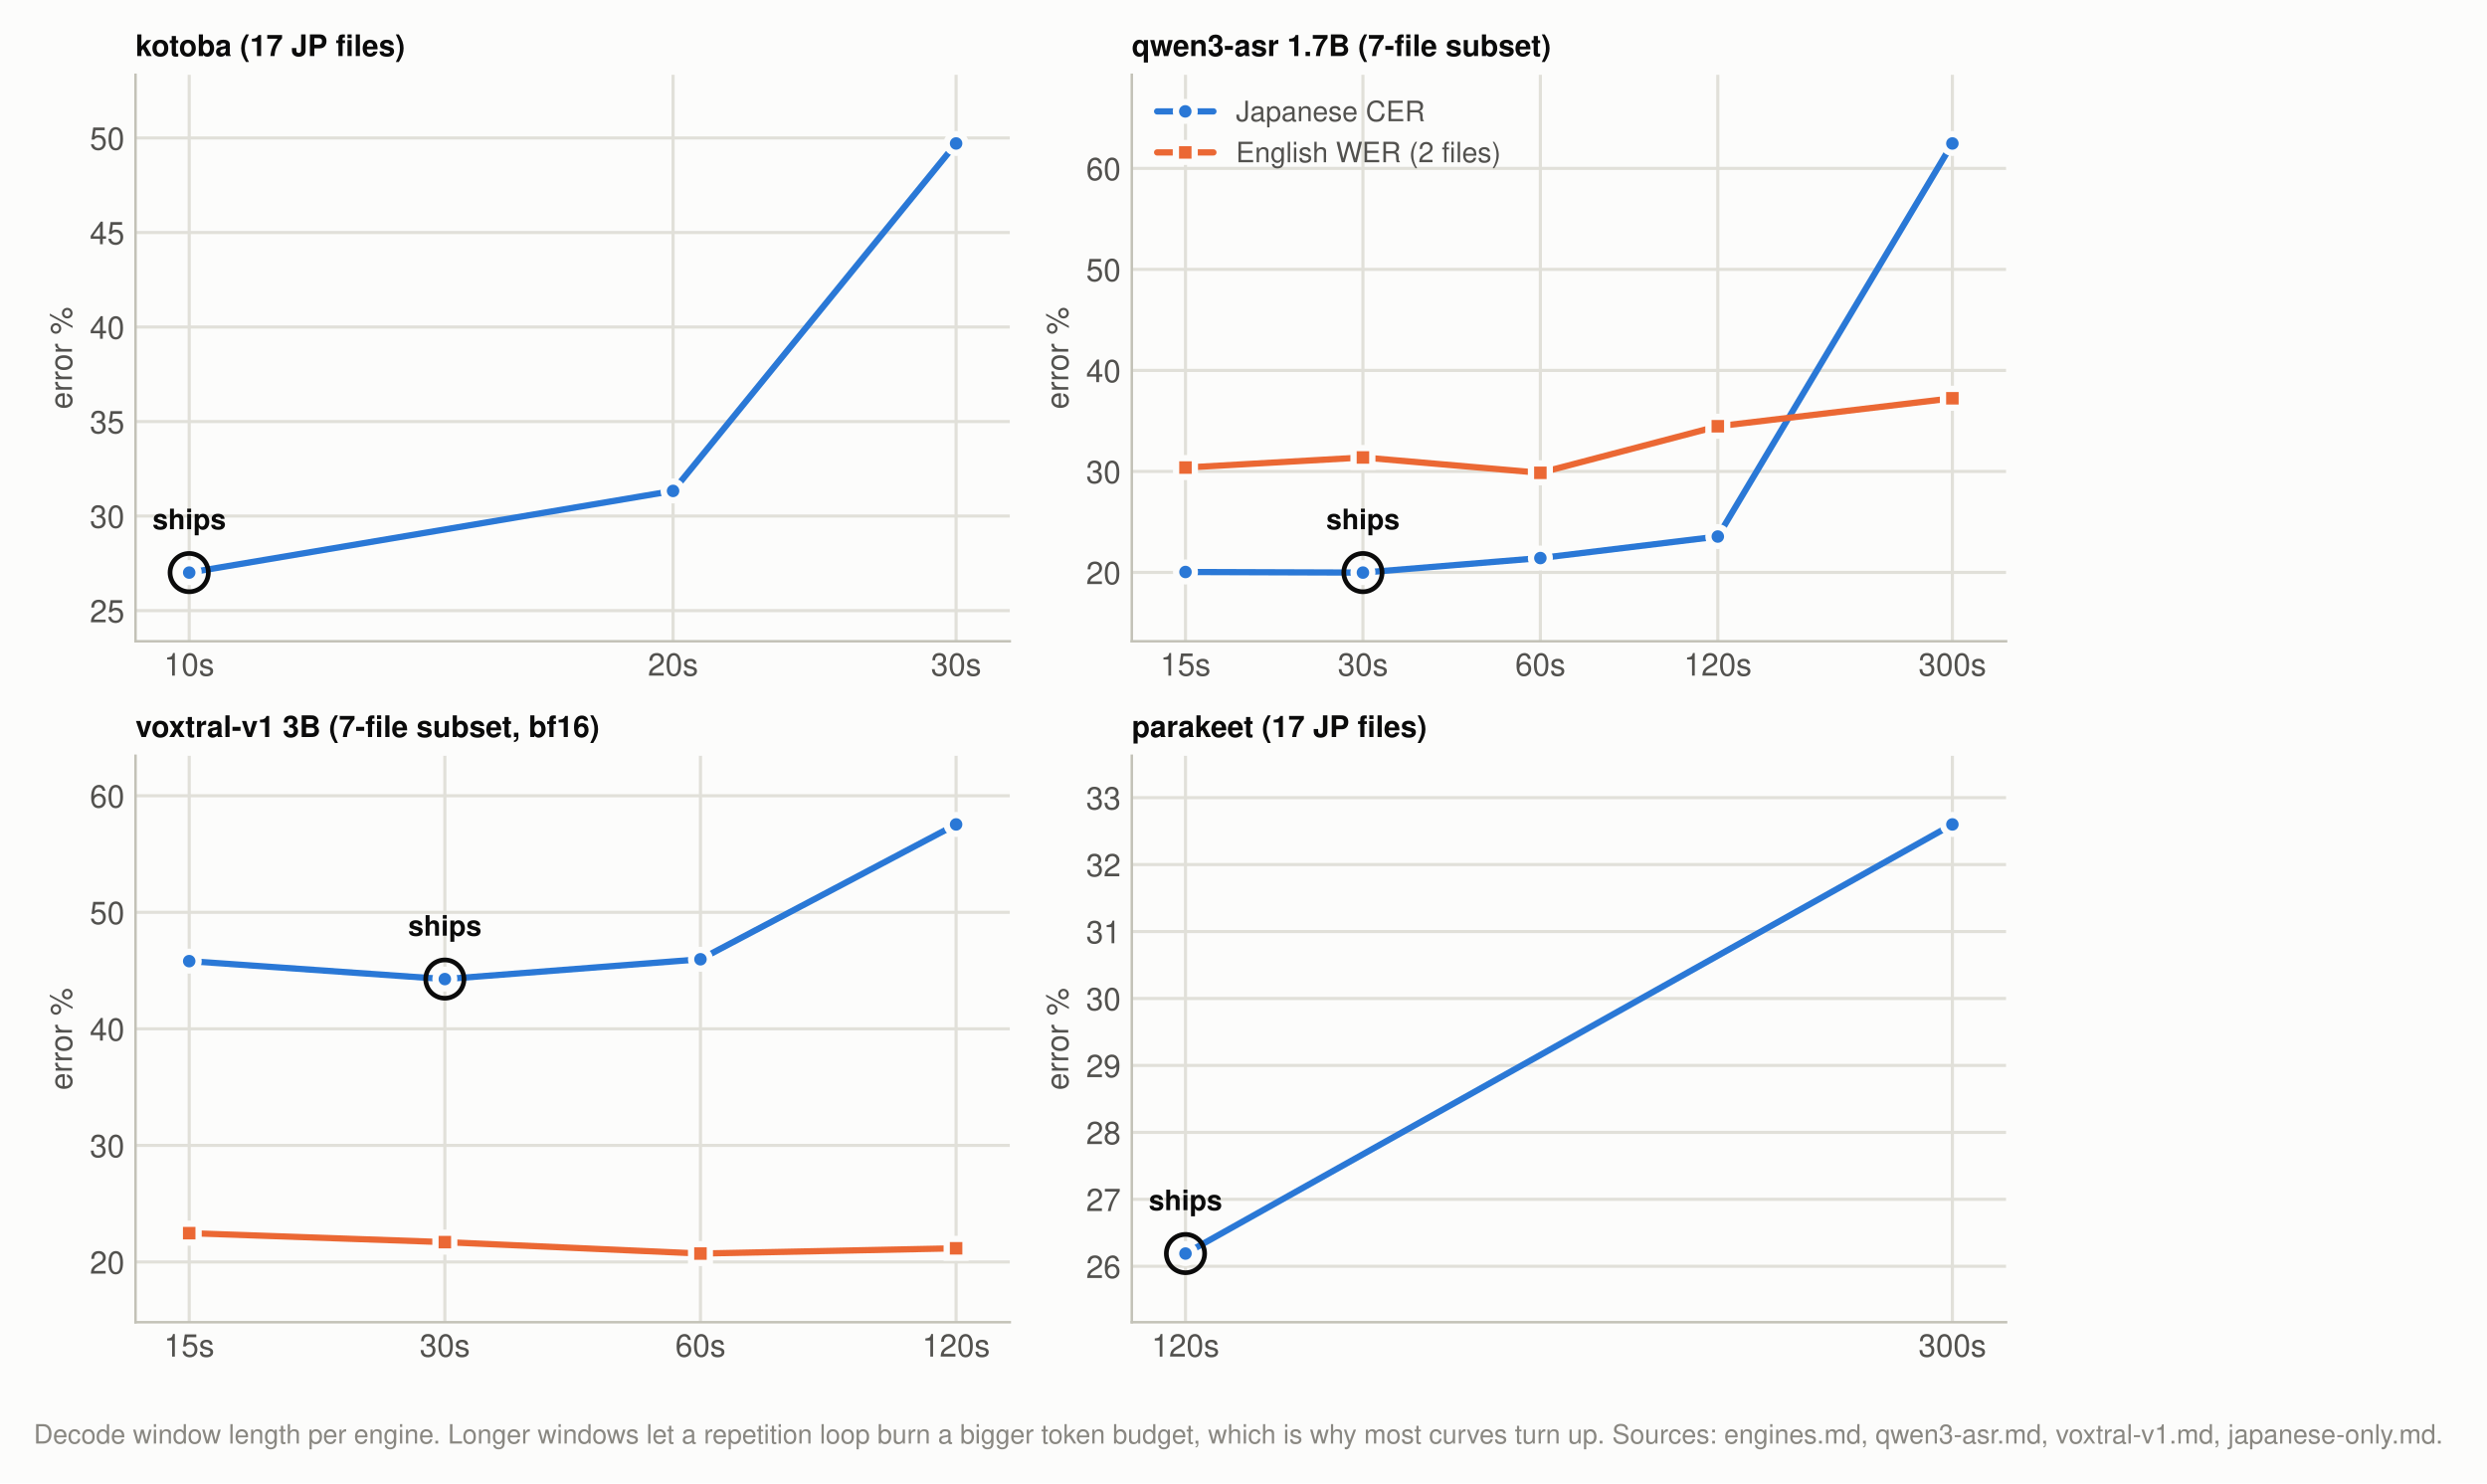
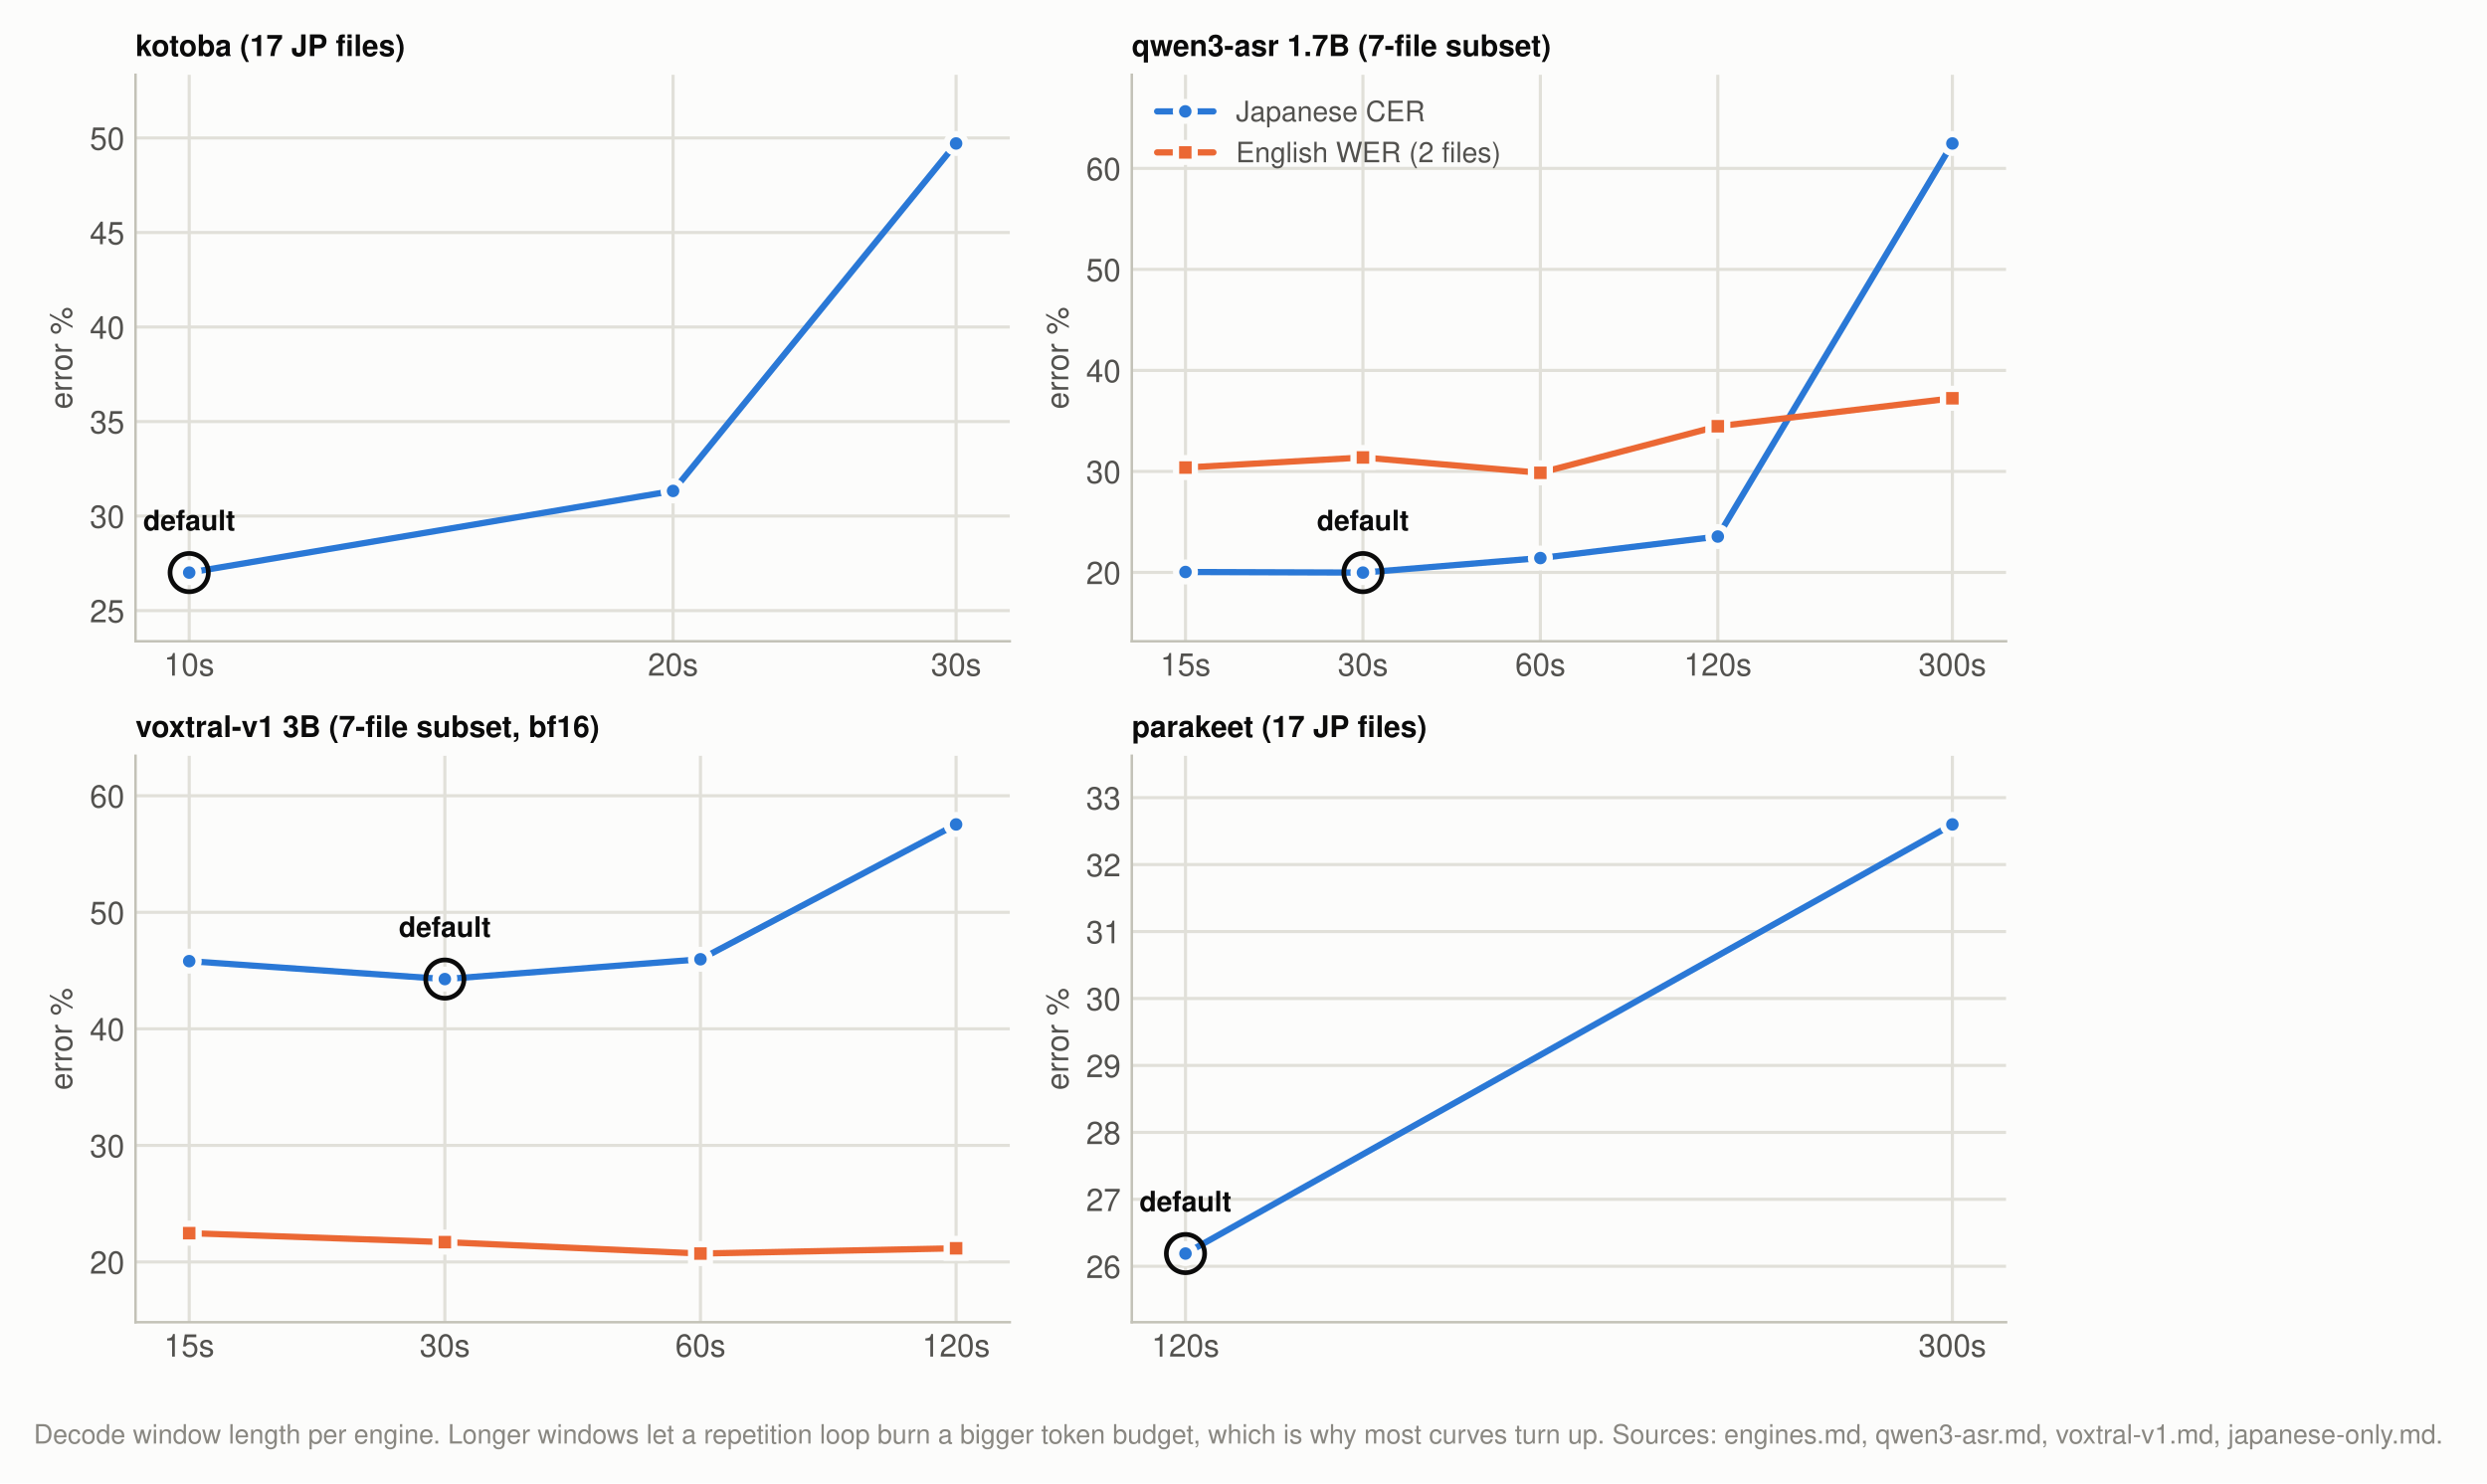
<svg xmlns="http://www.w3.org/2000/svg" xmlns:xlink="http://www.w3.org/1999/xlink" width="795.319pt" height="474.384pt" viewBox="0 0 795.319 474.384" version="1.1">
  <defs>
    <style type="text/css">*{stroke-linejoin: round; stroke-linecap: butt}</style>
  </defs>
  <g id="figure_1">
    <g id="patch_1">
      <path d="M 0 474.384  L 795.319 474.384  L 795.319 0  L 0 0  z " style="fill: #fcfcfb" />
    </g>
    <g id="axes_1">
      <g id="patch_2">
        <path d="M 43.339 205.101  L 322.92 205.101  L 322.92 23.925  L 43.339 23.925  z " style="fill: #fcfcfb" />
      </g>
      <g id="matplotlib.axis_1">
        <g id="xtick_1">
          <g id="line2d_1">
            <path d="M 60.506 205.101  L 60.506 23.925  " clip-path="url(#p65df98123d)" style="fill: none; stroke: #e1e0d9; stroke-linecap: round" />
          </g>
          <g id="line2d_2" />
          <g id="text_1">
            <text style="font-size: 10px; font-family: 'Helvetica', 'Arial', 'DejaVu Sans'; text-anchor: middle; fill: #52514e" x="60.506" y="216.101" transform="rotate(-0 60.50646 216.1008)">10s</text>
          </g>
        </g>
        <g id="xtick_2">
          <g id="line2d_3">
            <path d="M 215.24 205.101  L 215.24 23.925  " clip-path="url(#p65df98123d)" style="fill: none; stroke: #e1e0d9; stroke-linecap: round" />
          </g>
          <g id="line2d_4" />
          <g id="text_2">
            <text style="font-size: 10px; font-family: 'Helvetica', 'Arial', 'DejaVu Sans'; text-anchor: middle; fill: #52514e" x="215.24" y="216.101" transform="rotate(-0 215.2396 216.1008)">20s</text>
          </g>
        </g>
        <g id="xtick_3">
          <g id="line2d_5">
            <path d="M 305.753 205.101  L 305.753 23.925  " clip-path="url(#p65df98123d)" style="fill: none; stroke: #e1e0d9; stroke-linecap: round" />
          </g>
          <g id="line2d_6" />
          <g id="text_3">
            <text style="font-size: 10px; font-family: 'Helvetica', 'Arial', 'DejaVu Sans'; text-anchor: middle; fill: #52514e" x="305.753" y="216.101" transform="rotate(-0 305.7528 216.1008)">30s</text>
          </g>
        </g>
      </g>
      <g id="matplotlib.axis_2">
        <g id="ytick_1">
          <g id="line2d_7">
            <path d="M 43.339 195.293  L 322.92 195.293  " clip-path="url(#p65df98123d)" style="fill: none; stroke: #e1e0d9; stroke-linecap: round" />
          </g>
          <g id="line2d_8" />
          <g id="text_4">
            <text style="font-size: 10px; font-family: 'Helvetica', 'Arial', 'DejaVu Sans'; text-anchor: end; fill: #52514e" x="39.839" y="199.043" transform="rotate(-0 39.83922 199.0434)">25</text>
          </g>
        </g>
        <g id="ytick_2">
          <g id="line2d_9">
            <path d="M 43.339 165.061  L 322.92 165.061  " clip-path="url(#p65df98123d)" style="fill: none; stroke: #e1e0d9; stroke-linecap: round" />
          </g>
          <g id="line2d_10" />
          <g id="text_5">
            <text style="font-size: 10px; font-family: 'Helvetica', 'Arial', 'DejaVu Sans'; text-anchor: end; fill: #52514e" x="39.839" y="168.811" transform="rotate(-0 39.83922 168.8112)">30</text>
          </g>
        </g>
        <g id="ytick_3">
          <g id="line2d_11">
            <path d="M 43.339 134.829  L 322.92 134.829  " clip-path="url(#p65df98123d)" style="fill: none; stroke: #e1e0d9; stroke-linecap: round" />
          </g>
          <g id="line2d_12" />
          <g id="text_6">
            <text style="font-size: 10px; font-family: 'Helvetica', 'Arial', 'DejaVu Sans'; text-anchor: end; fill: #52514e" x="39.839" y="138.579" transform="rotate(-0 39.83922 138.579)">35</text>
          </g>
        </g>
        <g id="ytick_4">
          <g id="line2d_13">
            <path d="M 43.339 104.597  L 322.92 104.597  " clip-path="url(#p65df98123d)" style="fill: none; stroke: #e1e0d9; stroke-linecap: round" />
          </g>
          <g id="line2d_14" />
          <g id="text_7">
            <text style="font-size: 10px; font-family: 'Helvetica', 'Arial', 'DejaVu Sans'; text-anchor: end; fill: #52514e" x="39.839" y="108.347" transform="rotate(-0 39.83922 108.3467)">40</text>
          </g>
        </g>
        <g id="ytick_5">
          <g id="line2d_15">
            <path d="M 43.339 74.364  L 322.92 74.364  " clip-path="url(#p65df98123d)" style="fill: none; stroke: #e1e0d9; stroke-linecap: round" />
          </g>
          <g id="line2d_16" />
          <g id="text_8">
            <text style="font-size: 10px; font-family: 'Helvetica', 'Arial', 'DejaVu Sans'; text-anchor: end; fill: #52514e" x="39.839" y="78.114" transform="rotate(-0 39.83922 78.11447)">45</text>
          </g>
        </g>
        <g id="ytick_6">
          <g id="line2d_17">
            <path d="M 43.339 44.132  L 322.92 44.132  " clip-path="url(#p65df98123d)" style="fill: none; stroke: #e1e0d9; stroke-linecap: round" />
          </g>
          <g id="line2d_18" />
          <g id="text_9">
            <text style="font-size: 10px; font-family: 'Helvetica', 'Arial', 'DejaVu Sans'; text-anchor: end; fill: #52514e" x="39.839" y="47.882" transform="rotate(-0 39.83922 47.88223)">50</text>
          </g>
        </g>
        <g id="text_10">
          <text style="font-size: 10px; font-family: 'Helvetica', 'Arial', 'DejaVu Sans'; text-anchor: middle; fill: #52514e" x="23.018" y="114.513" transform="rotate(-90 23.01813 114.5129)">error %</text>
        </g>
      </g>
      <g id="patch_3">
        <path d="M 43.339 205.101  L 43.339 23.925  " style="fill: none; stroke: #c3c2b7; stroke-width: 0.8; stroke-linejoin: miter; stroke-linecap: square" />
      </g>
      <g id="patch_4">
        <path d="M 43.339 205.101  L 322.92 205.101  " style="fill: none; stroke: #c3c2b7; stroke-width: 0.8; stroke-linejoin: miter; stroke-linecap: square" />
      </g>
      <g id="line2d_19">
        <path d="M 60.506 183.14  L 215.24 157.019  L 305.753 45.886  " clip-path="url(#p65df98123d)" style="fill: none; stroke: #2a78d6; stroke-width: 2; stroke-linecap: round" />
        <defs>
          <path id="m18ba76b1aa" d="M 0 3  C 0.796 3 1.559 2.684 2.121 2.121  C 2.684 1.559 3 0.796 3 0  C 3 -0.796 2.684 -1.559 2.121 -2.121  C 1.559 -2.684 0.796 -3 0 -3  C -0.796 -3 -1.559 -2.684 -2.121 -2.121  C -2.684 -1.559 -3 -0.796 -3 0  C -3 0.796 -2.684 1.559 -2.121 2.121  C -1.559 2.684 -0.796 3 0 3  z " style="stroke: #fcfcfb; stroke-width: 2" />
        </defs>
        <g clip-path="url(#p65df98123d)">
          <use xlink:href="#m18ba76b1aa" x="60.506" y="183.14" style="fill: #2a78d6; stroke: #fcfcfb; stroke-width: 2" />
          <use xlink:href="#m18ba76b1aa" x="215.24" y="157.019" style="fill: #2a78d6; stroke: #fcfcfb; stroke-width: 2" />
          <use xlink:href="#m18ba76b1aa" x="305.753" y="45.886" style="fill: #2a78d6; stroke: #fcfcfb; stroke-width: 2" />
        </g>
      </g>
      <g id="text_11">
-         <text style="font-weight: 700; font-size: 9px; font-family: 'Helvetica', 'Arial', 'DejaVu Sans'; text-anchor: middle; fill: #0b0b0b" x="60.506" y="169.254" transform="rotate(-0 60.50646 169.2543)">ships</text>
+         <text style="font-weight: 700; font-size: 9px; font-family: 'Helvetica', 'Arial', 'DejaVu Sans'; text-anchor: middle; fill: #0b0b0b" x="60.506" y="169.611" transform="rotate(-0 60.50646 169.6108)">default</text>
      </g>
      <g id="text_12">
        <text style="font-weight: 700; font-size: 9.5px; font-family: 'Helvetica', 'Arial', 'DejaVu Sans'; text-anchor: start; fill: #0b0b0b" x="43.339" y="17.925" transform="rotate(-0 43.33922 17.925)">kotoba (17 JP files)</text>
      </g>
      <g id="PathCollection_1">
        <path d="M 60.506 189.264  C 62.13 189.264 63.688 188.619 64.837 187.47  C 65.985 186.322 66.63 184.764 66.63 183.14  C 66.63 181.516 65.985 179.958 64.837 178.81  C 63.688 177.662 62.13 177.016 60.506 177.016  C 58.882 177.016 57.325 177.662 56.176 178.81  C 55.028 179.958 54.383 181.516 54.383 183.14  C 54.383 184.764 55.028 186.322 56.176 187.47  C 57.325 188.619 58.882 189.264 60.506 189.264  L 60.506 189.264  z " clip-path="url(#p65df98123d)" style="fill: none; stroke: #0b0b0b; stroke-width: 1.5" />
      </g>
    </g>
    <g id="axes_2">
      <g id="patch_5">
        <path d="M 361.939 205.101  L 641.52 205.101  L 641.52 23.925  L 361.939 23.925  z " style="fill: #fcfcfb" />
      </g>
      <g id="matplotlib.axis_3">
        <g id="xtick_4">
          <g id="line2d_20">
            <path d="M 379.106 205.101  L 379.106 23.925  " clip-path="url(#p99a380221d)" style="fill: none; stroke: #e1e0d9; stroke-linecap: round" />
          </g>
          <g id="line2d_21" />
          <g id="text_13">
            <text style="font-size: 10px; font-family: 'Helvetica', 'Arial', 'DejaVu Sans'; text-anchor: middle; fill: #52514e" x="379.106" y="216.101" transform="rotate(-0 379.1065 216.1008)">15s</text>
          </g>
        </g>
        <g id="xtick_5">
          <g id="line2d_22">
            <path d="M 435.851 205.101  L 435.851 23.925  " clip-path="url(#p99a380221d)" style="fill: none; stroke: #e1e0d9; stroke-linecap: round" />
          </g>
          <g id="line2d_23" />
          <g id="text_14">
            <text style="font-size: 10px; font-family: 'Helvetica', 'Arial', 'DejaVu Sans'; text-anchor: middle; fill: #52514e" x="435.851" y="216.101" transform="rotate(-0 435.8511 216.1008)">30s</text>
          </g>
        </g>
        <g id="xtick_6">
          <g id="line2d_24">
            <path d="M 492.596 205.101  L 492.596 23.925  " clip-path="url(#p99a380221d)" style="fill: none; stroke: #e1e0d9; stroke-linecap: round" />
          </g>
          <g id="line2d_25" />
          <g id="text_15">
            <text style="font-size: 10px; font-family: 'Helvetica', 'Arial', 'DejaVu Sans'; text-anchor: middle; fill: #52514e" x="492.596" y="216.101" transform="rotate(-0 492.5958 216.1008)">60s</text>
          </g>
        </g>
        <g id="xtick_7">
          <g id="line2d_26">
            <path d="M 549.34 205.101  L 549.34 23.925  " clip-path="url(#p99a380221d)" style="fill: none; stroke: #e1e0d9; stroke-linecap: round" />
          </g>
          <g id="line2d_27" />
          <g id="text_16">
            <text style="font-size: 10px; font-family: 'Helvetica', 'Arial', 'DejaVu Sans'; text-anchor: middle; fill: #52514e" x="549.34" y="216.101" transform="rotate(-0 549.3404 216.1008)">120s</text>
          </g>
        </g>
        <g id="xtick_8">
          <g id="line2d_28">
            <path d="M 624.353 205.101  L 624.353 23.925  " clip-path="url(#p99a380221d)" style="fill: none; stroke: #e1e0d9; stroke-linecap: round" />
          </g>
          <g id="line2d_29" />
          <g id="text_17">
            <text style="font-size: 10px; font-family: 'Helvetica', 'Arial', 'DejaVu Sans'; text-anchor: middle; fill: #52514e" x="624.353" y="216.101" transform="rotate(-0 624.3528 216.1008)">300s</text>
          </g>
        </g>
      </g>
      <g id="matplotlib.axis_4">
        <g id="ytick_7">
          <g id="line2d_30">
            <path d="M 361.939 183.075  L 641.52 183.075  " clip-path="url(#p99a380221d)" style="fill: none; stroke: #e1e0d9; stroke-linecap: round" />
          </g>
          <g id="line2d_31" />
          <g id="text_18">
            <text style="font-size: 10px; font-family: 'Helvetica', 'Arial', 'DejaVu Sans'; text-anchor: end; fill: #52514e" x="358.439" y="186.825" transform="rotate(-0 358.4392 186.8255)">20</text>
          </g>
        </g>
        <g id="ytick_8">
          <g id="line2d_32">
            <path d="M 361.939 150.773  L 641.52 150.773  " clip-path="url(#p99a380221d)" style="fill: none; stroke: #e1e0d9; stroke-linecap: round" />
          </g>
          <g id="line2d_33" />
          <g id="text_19">
            <text style="font-size: 10px; font-family: 'Helvetica', 'Arial', 'DejaVu Sans'; text-anchor: end; fill: #52514e" x="358.439" y="154.523" transform="rotate(-0 358.4392 154.5227)">30</text>
          </g>
        </g>
        <g id="ytick_9">
          <g id="line2d_34">
            <path d="M 361.939 118.47  L 641.52 118.47  " clip-path="url(#p99a380221d)" style="fill: none; stroke: #e1e0d9; stroke-linecap: round" />
          </g>
          <g id="line2d_35" />
          <g id="text_20">
            <text style="font-size: 10px; font-family: 'Helvetica', 'Arial', 'DejaVu Sans'; text-anchor: end; fill: #52514e" x="358.439" y="122.22" transform="rotate(-0 358.4392 122.22)">40</text>
          </g>
        </g>
        <g id="ytick_10">
          <g id="line2d_36">
            <path d="M 361.939 86.167  L 641.52 86.167  " clip-path="url(#p99a380221d)" style="fill: none; stroke: #e1e0d9; stroke-linecap: round" />
          </g>
          <g id="line2d_37" />
          <g id="text_21">
            <text style="font-size: 10px; font-family: 'Helvetica', 'Arial', 'DejaVu Sans'; text-anchor: end; fill: #52514e" x="358.439" y="89.917" transform="rotate(-0 358.4392 89.91723)">50</text>
          </g>
        </g>
        <g id="ytick_11">
          <g id="line2d_38">
            <path d="M 361.939 53.864  L 641.52 53.864  " clip-path="url(#p99a380221d)" style="fill: none; stroke: #e1e0d9; stroke-linecap: round" />
          </g>
          <g id="line2d_39" />
          <g id="text_22">
            <text style="font-size: 10px; font-family: 'Helvetica', 'Arial', 'DejaVu Sans'; text-anchor: end; fill: #52514e" x="358.439" y="57.614" transform="rotate(-0 358.4392 57.61448)">60</text>
          </g>
        </g>
        <g id="text_23">
          <text style="font-size: 10px; font-family: 'Helvetica', 'Arial', 'DejaVu Sans'; text-anchor: middle; fill: #52514e" x="341.618" y="114.513" transform="rotate(-90 341.6181 114.5129)">error %</text>
        </g>
      </g>
      <g id="patch_6">
        <path d="M 361.939 205.101  L 361.939 23.925  " style="fill: none; stroke: #c3c2b7; stroke-width: 0.8; stroke-linejoin: miter; stroke-linecap: square" />
      </g>
      <g id="patch_7">
        <path d="M 361.939 205.101  L 641.52 205.101  " style="fill: none; stroke: #c3c2b7; stroke-width: 0.8; stroke-linejoin: miter; stroke-linecap: square" />
      </g>
      <g id="line2d_40">
        <path d="M 379.106 182.946  L 435.851 183.14  L 492.596 178.488  L 549.34 171.608  L 624.353 45.886  " clip-path="url(#p99a380221d)" style="fill: none; stroke: #2a78d6; stroke-width: 2; stroke-linecap: round" />
        <g clip-path="url(#p99a380221d)">
          <use xlink:href="#m18ba76b1aa" x="379.106" y="182.946" style="fill: #2a78d6; stroke: #fcfcfb; stroke-width: 2" />
          <use xlink:href="#m18ba76b1aa" x="435.851" y="183.14" style="fill: #2a78d6; stroke: #fcfcfb; stroke-width: 2" />
          <use xlink:href="#m18ba76b1aa" x="492.596" y="178.488" style="fill: #2a78d6; stroke: #fcfcfb; stroke-width: 2" />
          <use xlink:href="#m18ba76b1aa" x="549.34" y="171.608" style="fill: #2a78d6; stroke: #fcfcfb; stroke-width: 2" />
          <use xlink:href="#m18ba76b1aa" x="624.353" y="45.886" style="fill: #2a78d6; stroke: #fcfcfb; stroke-width: 2" />
        </g>
      </g>
      <g id="line2d_41">
        <path d="M 379.106 149.545  L 435.851 146.315  L 492.596 151.225  L 549.34 136.333  L 624.353 127.386  " clip-path="url(#p99a380221d)" style="fill: none; stroke: #eb6834; stroke-width: 2; stroke-linecap: round" />
        <defs>
          <path id="mdab91e5291" d="M -3 3  L 3 3  L 3 -3  L -3 -3  z " style="stroke: #fcfcfb; stroke-width: 2; stroke-linejoin: miter" />
        </defs>
        <g clip-path="url(#p99a380221d)">
          <use xlink:href="#mdab91e5291" x="379.106" y="149.545" style="fill: #eb6834; stroke: #fcfcfb; stroke-width: 2; stroke-linejoin: miter" />
          <use xlink:href="#mdab91e5291" x="435.851" y="146.315" style="fill: #eb6834; stroke: #fcfcfb; stroke-width: 2; stroke-linejoin: miter" />
          <use xlink:href="#mdab91e5291" x="492.596" y="151.225" style="fill: #eb6834; stroke: #fcfcfb; stroke-width: 2; stroke-linejoin: miter" />
          <use xlink:href="#mdab91e5291" x="549.34" y="136.333" style="fill: #eb6834; stroke: #fcfcfb; stroke-width: 2; stroke-linejoin: miter" />
          <use xlink:href="#mdab91e5291" x="624.353" y="127.386" style="fill: #eb6834; stroke: #fcfcfb; stroke-width: 2; stroke-linejoin: miter" />
        </g>
      </g>
      <g id="text_24">
-         <text style="font-weight: 700; font-size: 9px; font-family: 'Helvetica', 'Arial', 'DejaVu Sans'; text-anchor: middle; fill: #0b0b0b" x="435.851" y="169.254" transform="rotate(-0 435.8511 169.2543)">ships</text>
+         <text style="font-weight: 700; font-size: 9px; font-family: 'Helvetica', 'Arial', 'DejaVu Sans'; text-anchor: middle; fill: #0b0b0b" x="435.851" y="169.611" transform="rotate(-0 435.8511 169.6108)">default</text>
      </g>
      <g id="text_25">
        <text style="font-weight: 700; font-size: 9.5px; font-family: 'Helvetica', 'Arial', 'DejaVu Sans'; text-anchor: start; fill: #0b0b0b" x="361.939" y="17.925" transform="rotate(-0 361.9392 17.925)">qwen3-asr 1.7B (7-file subset)</text>
      </g>
      <g id="PathCollection_2">
        <path d="M 435.851 189.264  C 437.475 189.264 439.033 188.619 440.181 187.47  C 441.33 186.322 441.975 184.764 441.975 183.14  C 441.975 181.516 441.33 179.958 440.181 178.81  C 439.033 177.662 437.475 177.016 435.851 177.016  C 434.227 177.016 432.669 177.662 431.521 178.81  C 430.373 179.958 429.727 181.516 429.727 183.14  C 429.727 184.764 430.373 186.322 431.521 187.47  C 432.669 188.619 434.227 189.264 435.851 189.264  L 435.851 189.264  z " clip-path="url(#p99a380221d)" style="fill: none; stroke: #0b0b0b; stroke-width: 1.5" />
      </g>
      <g id="legend_1">
        <g id="line2d_42">
          <path d="M 370.039 35.625  L 379.039 35.625  L 388.039 35.625  " style="fill: none; stroke: #2a78d6; stroke-width: 2; stroke-linecap: round" />
          <g>
            <use xlink:href="#m18ba76b1aa" x="379.039" y="35.625" style="fill: #2a78d6; stroke: #fcfcfb; stroke-width: 2" />
          </g>
        </g>
        <g id="text_26">
          <text style="font-size: 9px; font-family: 'Helvetica', 'Arial', 'DejaVu Sans'; text-anchor: start; fill: #52514e" x="395.239" y="38.775" transform="rotate(-0 395.2392 38.775)">Japanese CER</text>
        </g>
        <g id="line2d_43">
          <path d="M 370.039 48.751  L 379.039 48.751  L 388.039 48.751  " style="fill: none; stroke: #eb6834; stroke-width: 2; stroke-linecap: round" />
          <g>
            <use xlink:href="#mdab91e5291" x="379.039" y="48.751" style="fill: #eb6834; stroke: #fcfcfb; stroke-width: 2; stroke-linejoin: miter" />
          </g>
        </g>
        <g id="text_27">
          <text style="font-size: 9px; font-family: 'Helvetica', 'Arial', 'DejaVu Sans'; text-anchor: start; fill: #52514e" x="395.239" y="51.901" transform="rotate(-0 395.2392 51.90094)">English WER (2 files)</text>
        </g>
      </g>
    </g>
    <g id="axes_3">
      <g id="patch_8">
        <path d="M 43.339 422.901  L 322.92 422.901  L 322.92 241.725  L 43.339 241.725  z " style="fill: #fcfcfb" />
      </g>
      <g id="matplotlib.axis_5">
        <g id="xtick_9">
          <g id="line2d_44">
            <path d="M 60.506 422.901  L 60.506 241.725  " clip-path="url(#p460c63b5ad)" style="fill: none; stroke: #e1e0d9; stroke-linecap: round" />
          </g>
          <g id="line2d_45" />
          <g id="text_28">
            <text style="font-size: 10px; font-family: 'Helvetica', 'Arial', 'DejaVu Sans'; text-anchor: middle; fill: #52514e" x="60.506" y="433.901" transform="rotate(-0 60.50646 433.9008)">15s</text>
          </g>
        </g>
        <g id="xtick_10">
          <g id="line2d_46">
            <path d="M 142.255 422.901  L 142.255 241.725  " clip-path="url(#p460c63b5ad)" style="fill: none; stroke: #e1e0d9; stroke-linecap: round" />
          </g>
          <g id="line2d_47" />
          <g id="text_29">
            <text style="font-size: 10px; font-family: 'Helvetica', 'Arial', 'DejaVu Sans'; text-anchor: middle; fill: #52514e" x="142.255" y="433.901" transform="rotate(-0 142.2552 433.9008)">30s</text>
          </g>
        </g>
        <g id="xtick_11">
          <g id="line2d_48">
            <path d="M 224.004 422.901  L 224.004 241.725  " clip-path="url(#p460c63b5ad)" style="fill: none; stroke: #e1e0d9; stroke-linecap: round" />
          </g>
          <g id="line2d_49" />
          <g id="text_30">
            <text style="font-size: 10px; font-family: 'Helvetica', 'Arial', 'DejaVu Sans'; text-anchor: middle; fill: #52514e" x="224.004" y="433.901" transform="rotate(-0 224.004 433.9008)">60s</text>
          </g>
        </g>
        <g id="xtick_12">
          <g id="line2d_50">
            <path d="M 305.753 422.901  L 305.753 241.725  " clip-path="url(#p460c63b5ad)" style="fill: none; stroke: #e1e0d9; stroke-linecap: round" />
          </g>
          <g id="line2d_51" />
          <g id="text_31">
            <text style="font-size: 10px; font-family: 'Helvetica', 'Arial', 'DejaVu Sans'; text-anchor: middle; fill: #52514e" x="305.753" y="433.901" transform="rotate(-0 305.7528 433.9008)">120s</text>
          </g>
        </g>
      </g>
      <g id="matplotlib.axis_6">
        <g id="ytick_12">
          <g id="line2d_52">
            <path d="M 43.339 403.624  L 322.92 403.624  " clip-path="url(#p460c63b5ad)" style="fill: none; stroke: #e1e0d9; stroke-linecap: round" />
          </g>
          <g id="line2d_53" />
          <g id="text_32">
            <text style="font-size: 10px; font-family: 'Helvetica', 'Arial', 'DejaVu Sans'; text-anchor: end; fill: #52514e" x="39.839" y="407.374" transform="rotate(-0 39.83922 407.374)">20</text>
          </g>
        </g>
        <g id="ytick_13">
          <g id="line2d_54">
            <path d="M 43.339 366.347  L 322.92 366.347  " clip-path="url(#p460c63b5ad)" style="fill: none; stroke: #e1e0d9; stroke-linecap: round" />
          </g>
          <g id="line2d_55" />
          <g id="text_33">
            <text style="font-size: 10px; font-family: 'Helvetica', 'Arial', 'DejaVu Sans'; text-anchor: end; fill: #52514e" x="39.839" y="370.097" transform="rotate(-0 39.83922 370.0969)">30</text>
          </g>
        </g>
        <g id="ytick_14">
          <g id="line2d_56">
            <path d="M 43.339 329.07  L 322.92 329.07  " clip-path="url(#p460c63b5ad)" style="fill: none; stroke: #e1e0d9; stroke-linecap: round" />
          </g>
          <g id="line2d_57" />
          <g id="text_34">
            <text style="font-size: 10px; font-family: 'Helvetica', 'Arial', 'DejaVu Sans'; text-anchor: end; fill: #52514e" x="39.839" y="332.82" transform="rotate(-0 39.83922 332.8198)">40</text>
          </g>
        </g>
        <g id="ytick_15">
          <g id="line2d_58">
            <path d="M 43.339 291.793  L 322.92 291.793  " clip-path="url(#p460c63b5ad)" style="fill: none; stroke: #e1e0d9; stroke-linecap: round" />
          </g>
          <g id="line2d_59" />
          <g id="text_35">
            <text style="font-size: 10px; font-family: 'Helvetica', 'Arial', 'DejaVu Sans'; text-anchor: end; fill: #52514e" x="39.839" y="295.543" transform="rotate(-0 39.83922 295.5427)">50</text>
          </g>
        </g>
        <g id="ytick_16">
          <g id="line2d_60">
            <path d="M 43.339 254.516  L 322.92 254.516  " clip-path="url(#p460c63b5ad)" style="fill: none; stroke: #e1e0d9; stroke-linecap: round" />
          </g>
          <g id="line2d_61" />
          <g id="text_36">
            <text style="font-size: 10px; font-family: 'Helvetica', 'Arial', 'DejaVu Sans'; text-anchor: end; fill: #52514e" x="39.839" y="258.266" transform="rotate(-0 39.83922 258.2655)">60</text>
          </g>
        </g>
        <g id="text_37">
          <text style="font-size: 10px; font-family: 'Helvetica', 'Arial', 'DejaVu Sans'; text-anchor: middle; fill: #52514e" x="23.018" y="332.313" transform="rotate(-90 23.01813 332.3129)">error %</text>
        </g>
      </g>
      <g id="patch_9">
        <path d="M 43.339 422.901  L 43.339 241.725  " style="fill: none; stroke: #c3c2b7; stroke-width: 0.8; stroke-linejoin: miter; stroke-linecap: square" />
      </g>
      <g id="patch_10">
        <path d="M 43.339 422.901  L 322.92 422.901  " style="fill: none; stroke: #c3c2b7; stroke-width: 0.8; stroke-linejoin: miter; stroke-linecap: square" />
      </g>
      <g id="line2d_62">
        <path d="M 60.506 307.412  L 142.255 313.152  L 224.004 306.815  L 305.753 263.686  " clip-path="url(#p460c63b5ad)" style="fill: none; stroke: #2a78d6; stroke-width: 2; stroke-linecap: round" />
        <g clip-path="url(#p460c63b5ad)">
          <use xlink:href="#m18ba76b1aa" x="60.506" y="307.412" style="fill: #2a78d6; stroke: #fcfcfb; stroke-width: 2" />
          <use xlink:href="#m18ba76b1aa" x="142.255" y="313.152" style="fill: #2a78d6; stroke: #fcfcfb; stroke-width: 2" />
          <use xlink:href="#m18ba76b1aa" x="224.004" y="306.815" style="fill: #2a78d6; stroke: #fcfcfb; stroke-width: 2" />
          <use xlink:href="#m18ba76b1aa" x="305.753" y="263.686" style="fill: #2a78d6; stroke: #fcfcfb; stroke-width: 2" />
        </g>
      </g>
      <g id="line2d_63">
        <path d="M 60.506 394.417  L 142.255 397.287  L 224.004 400.94  L 305.753 399.263  " clip-path="url(#p460c63b5ad)" style="fill: none; stroke: #eb6834; stroke-width: 2; stroke-linecap: round" />
        <g clip-path="url(#p460c63b5ad)">
          <use xlink:href="#mdab91e5291" x="60.506" y="394.417" style="fill: #eb6834; stroke: #fcfcfb; stroke-width: 2; stroke-linejoin: miter" />
          <use xlink:href="#mdab91e5291" x="142.255" y="397.287" style="fill: #eb6834; stroke: #fcfcfb; stroke-width: 2; stroke-linejoin: miter" />
          <use xlink:href="#mdab91e5291" x="224.004" y="400.94" style="fill: #eb6834; stroke: #fcfcfb; stroke-width: 2; stroke-linejoin: miter" />
          <use xlink:href="#mdab91e5291" x="305.753" y="399.263" style="fill: #eb6834; stroke: #fcfcfb; stroke-width: 2; stroke-linejoin: miter" />
        </g>
      </g>
      <g id="text_38">
-         <text style="font-weight: 700; font-size: 9px; font-family: 'Helvetica', 'Arial', 'DejaVu Sans'; text-anchor: middle; fill: #0b0b0b" x="142.255" y="299.267" transform="rotate(-0 142.2552 299.2667)">ships</text>
+         <text style="font-weight: 700; font-size: 9px; font-family: 'Helvetica', 'Arial', 'DejaVu Sans'; text-anchor: middle; fill: #0b0b0b" x="142.255" y="299.623" transform="rotate(-0 142.2552 299.6232)">default</text>
      </g>
      <g id="text_39">
        <text style="font-weight: 700; font-size: 9.5px; font-family: 'Helvetica', 'Arial', 'DejaVu Sans'; text-anchor: start; fill: #0b0b0b" x="43.339" y="235.725" transform="rotate(-0 43.33922 235.725)">voxtral-v1 3B (7-file subset, bf16)</text>
      </g>
      <g id="PathCollection_3">
        <path d="M 142.255 319.276  C 143.879 319.276 145.437 318.631 146.585 317.483  C 147.734 316.334 148.379 314.776 148.379 313.152  C 148.379 311.528 147.734 309.971 146.585 308.822  C 145.437 307.674 143.879 307.029 142.255 307.029  C 140.631 307.029 139.073 307.674 137.925 308.822  C 136.777 309.971 136.132 311.528 136.132 313.152  C 136.132 314.776 136.777 316.334 137.925 317.483  C 139.073 318.631 140.631 319.276 142.255 319.276  L 142.255 319.276  z " clip-path="url(#p460c63b5ad)" style="fill: none; stroke: #0b0b0b; stroke-width: 1.5" />
      </g>
    </g>
    <g id="axes_4">
      <g id="patch_11">
        <path d="M 361.939 422.901  L 641.52 422.901  L 641.52 241.725  L 361.939 241.725  z " style="fill: #fcfcfb" />
      </g>
      <g id="matplotlib.axis_7">
        <g id="xtick_13">
          <g id="line2d_64">
            <path d="M 379.106 422.901  L 379.106 241.725  " clip-path="url(#p749c2ed536)" style="fill: none; stroke: #e1e0d9; stroke-linecap: round" />
          </g>
          <g id="line2d_65" />
          <g id="text_40">
            <text style="font-size: 10px; font-family: 'Helvetica', 'Arial', 'DejaVu Sans'; text-anchor: middle; fill: #52514e" x="379.106" y="433.901" transform="rotate(-0 379.1065 433.9008)">120s</text>
          </g>
        </g>
        <g id="xtick_14">
          <g id="line2d_66">
            <path d="M 624.353 422.901  L 624.353 241.725  " clip-path="url(#p749c2ed536)" style="fill: none; stroke: #e1e0d9; stroke-linecap: round" />
          </g>
          <g id="line2d_67" />
          <g id="text_41">
            <text style="font-size: 10px; font-family: 'Helvetica', 'Arial', 'DejaVu Sans'; text-anchor: middle; fill: #52514e" x="624.353" y="433.901" transform="rotate(-0 624.3528 433.9008)">300s</text>
          </g>
        </g>
      </g>
      <g id="matplotlib.axis_8">
        <g id="ytick_17">
          <g id="line2d_68">
            <path d="M 361.939 405.008  L 641.52 405.008  " clip-path="url(#p749c2ed536)" style="fill: none; stroke: #e1e0d9; stroke-linecap: round" />
          </g>
          <g id="line2d_69" />
          <g id="text_42">
            <text style="font-size: 10px; font-family: 'Helvetica', 'Arial', 'DejaVu Sans'; text-anchor: end; fill: #52514e" x="358.439" y="408.758" transform="rotate(-0 358.4392 408.7585)">26</text>
          </g>
        </g>
        <g id="ytick_18">
          <g id="line2d_70">
            <path d="M 361.939 383.596  L 641.52 383.596  " clip-path="url(#p749c2ed536)" style="fill: none; stroke: #e1e0d9; stroke-linecap: round" />
          </g>
          <g id="line2d_71" />
          <g id="text_43">
            <text style="font-size: 10px; font-family: 'Helvetica', 'Arial', 'DejaVu Sans'; text-anchor: end; fill: #52514e" x="358.439" y="387.346" transform="rotate(-0 358.4392 387.3459)">27</text>
          </g>
        </g>
        <g id="ytick_19">
          <g id="line2d_72">
            <path d="M 361.939 362.183  L 641.52 362.183  " clip-path="url(#p749c2ed536)" style="fill: none; stroke: #e1e0d9; stroke-linecap: round" />
          </g>
          <g id="line2d_73" />
          <g id="text_44">
            <text style="font-size: 10px; font-family: 'Helvetica', 'Arial', 'DejaVu Sans'; text-anchor: end; fill: #52514e" x="358.439" y="365.933" transform="rotate(-0 358.4392 365.9334)">28</text>
          </g>
        </g>
        <g id="ytick_20">
          <g id="line2d_74">
            <path d="M 361.939 340.771  L 641.52 340.771  " clip-path="url(#p749c2ed536)" style="fill: none; stroke: #e1e0d9; stroke-linecap: round" />
          </g>
          <g id="line2d_75" />
          <g id="text_45">
            <text style="font-size: 10px; font-family: 'Helvetica', 'Arial', 'DejaVu Sans'; text-anchor: end; fill: #52514e" x="358.439" y="344.521" transform="rotate(-0 358.4392 344.5208)">29</text>
          </g>
        </g>
        <g id="ytick_21">
          <g id="line2d_76">
            <path d="M 361.939 319.358  L 641.52 319.358  " clip-path="url(#p749c2ed536)" style="fill: none; stroke: #e1e0d9; stroke-linecap: round" />
          </g>
          <g id="line2d_77" />
          <g id="text_46">
            <text style="font-size: 10px; font-family: 'Helvetica', 'Arial', 'DejaVu Sans'; text-anchor: end; fill: #52514e" x="358.439" y="323.108" transform="rotate(-0 358.4392 323.1083)">30</text>
          </g>
        </g>
        <g id="ytick_22">
          <g id="line2d_78">
            <path d="M 361.939 297.946  L 641.52 297.946  " clip-path="url(#p749c2ed536)" style="fill: none; stroke: #e1e0d9; stroke-linecap: round" />
          </g>
          <g id="line2d_79" />
          <g id="text_47">
            <text style="font-size: 10px; font-family: 'Helvetica', 'Arial', 'DejaVu Sans'; text-anchor: end; fill: #52514e" x="358.439" y="301.696" transform="rotate(-0 358.4392 301.6958)">31</text>
          </g>
        </g>
        <g id="ytick_23">
          <g id="line2d_80">
            <path d="M 361.939 276.533  L 641.52 276.533  " clip-path="url(#p749c2ed536)" style="fill: none; stroke: #e1e0d9; stroke-linecap: round" />
          </g>
          <g id="line2d_81" />
          <g id="text_48">
            <text style="font-size: 10px; font-family: 'Helvetica', 'Arial', 'DejaVu Sans'; text-anchor: end; fill: #52514e" x="358.439" y="280.283" transform="rotate(-0 358.4392 280.2832)">32</text>
          </g>
        </g>
        <g id="ytick_24">
          <g id="line2d_82">
            <path d="M 361.939 255.121  L 641.52 255.121  " clip-path="url(#p749c2ed536)" style="fill: none; stroke: #e1e0d9; stroke-linecap: round" />
          </g>
          <g id="line2d_83" />
          <g id="text_49">
            <text style="font-size: 10px; font-family: 'Helvetica', 'Arial', 'DejaVu Sans'; text-anchor: end; fill: #52514e" x="358.439" y="258.871" transform="rotate(-0 358.4392 258.8707)">33</text>
          </g>
        </g>
        <g id="text_50">
          <text style="font-size: 10px; font-family: 'Helvetica', 'Arial', 'DejaVu Sans'; text-anchor: middle; fill: #52514e" x="341.618" y="332.313" transform="rotate(-90 341.6181 332.3129)">error %</text>
        </g>
      </g>
      <g id="patch_12">
        <path d="M 361.939 422.901  L 361.939 241.725  " style="fill: none; stroke: #c3c2b7; stroke-width: 0.8; stroke-linejoin: miter; stroke-linecap: square" />
      </g>
      <g id="patch_13">
        <path d="M 361.939 422.901  L 641.52 422.901  " style="fill: none; stroke: #c3c2b7; stroke-width: 0.8; stroke-linejoin: miter; stroke-linecap: square" />
      </g>
      <g id="line2d_84">
        <path d="M 379.106 400.94  L 624.353 263.686  " clip-path="url(#p749c2ed536)" style="fill: none; stroke: #2a78d6; stroke-width: 2; stroke-linecap: round" />
        <g clip-path="url(#p749c2ed536)">
          <use xlink:href="#m18ba76b1aa" x="379.106" y="400.94" style="fill: #2a78d6; stroke: #fcfcfb; stroke-width: 2" />
          <use xlink:href="#m18ba76b1aa" x="624.353" y="263.686" style="fill: #2a78d6; stroke: #fcfcfb; stroke-width: 2" />
        </g>
      </g>
      <g id="text_51">
-         <text style="font-weight: 700; font-size: 9px; font-family: 'Helvetica', 'Arial', 'DejaVu Sans'; text-anchor: middle; fill: #0b0b0b" x="379.106" y="387.054" transform="rotate(-0 379.1065 387.0543)">ships</text>
+         <text style="font-weight: 700; font-size: 9px; font-family: 'Helvetica', 'Arial', 'DejaVu Sans'; text-anchor: middle; fill: #0b0b0b" x="379.106" y="387.411" transform="rotate(-0 379.1065 387.4108)">default</text>
      </g>
      <g id="text_52">
        <text style="font-weight: 700; font-size: 9.5px; font-family: 'Helvetica', 'Arial', 'DejaVu Sans'; text-anchor: start; fill: #0b0b0b" x="361.939" y="235.725" transform="rotate(-0 361.9392 235.725)">parakeet (17 JP files)</text>
      </g>
      <g id="PathCollection_4">
        <path d="M 379.106 407.064  C 380.73 407.064 382.288 406.419 383.437 405.27  C 384.585 404.122 385.23 402.564 385.23 400.94  C 385.23 399.316 384.585 397.758 383.437 396.61  C 382.288 395.462 380.73 394.816 379.106 394.816  C 377.482 394.816 375.925 395.462 374.776 396.61  C 373.628 397.758 372.983 399.316 372.983 400.94  C 372.983 402.564 373.628 404.122 374.776 405.27  C 375.925 406.419 377.482 407.064 379.106 407.064  L 379.106 407.064  z " clip-path="url(#p749c2ed536)" style="fill: none; stroke: #0b0b0b; stroke-width: 1.5" />
      </g>
    </g>
    <g id="text_53">
      <text style="font-size: 8.5px; font-family: 'Helvetica', 'Arial', 'DejaVu Sans'; text-anchor: start; fill: #898781" x="10.8" y="461.703" transform="rotate(-0 10.8 461.703)">Decode window length per engine. Longer windows let a repetition loop burn a bigger token budget, which is why most curves turn up. Sources: engines.md, qwen3-asr.md, voxtral-v1.md, japanese-only.md.</text>
    </g>
  </g>
  <defs>
    <clipPath id="p65df98123d">
      <rect x="43.339" y="23.925" width="279.581" height="181.176" />
    </clipPath>
    <clipPath id="p99a380221d">
      <rect x="361.939" y="23.925" width="279.581" height="181.176" />
    </clipPath>
    <clipPath id="p460c63b5ad">
      <rect x="43.339" y="241.725" width="279.581" height="181.176" />
    </clipPath>
    <clipPath id="p749c2ed536">
      <rect x="361.939" y="241.725" width="279.581" height="181.176" />
    </clipPath>
  </defs>
</svg>
